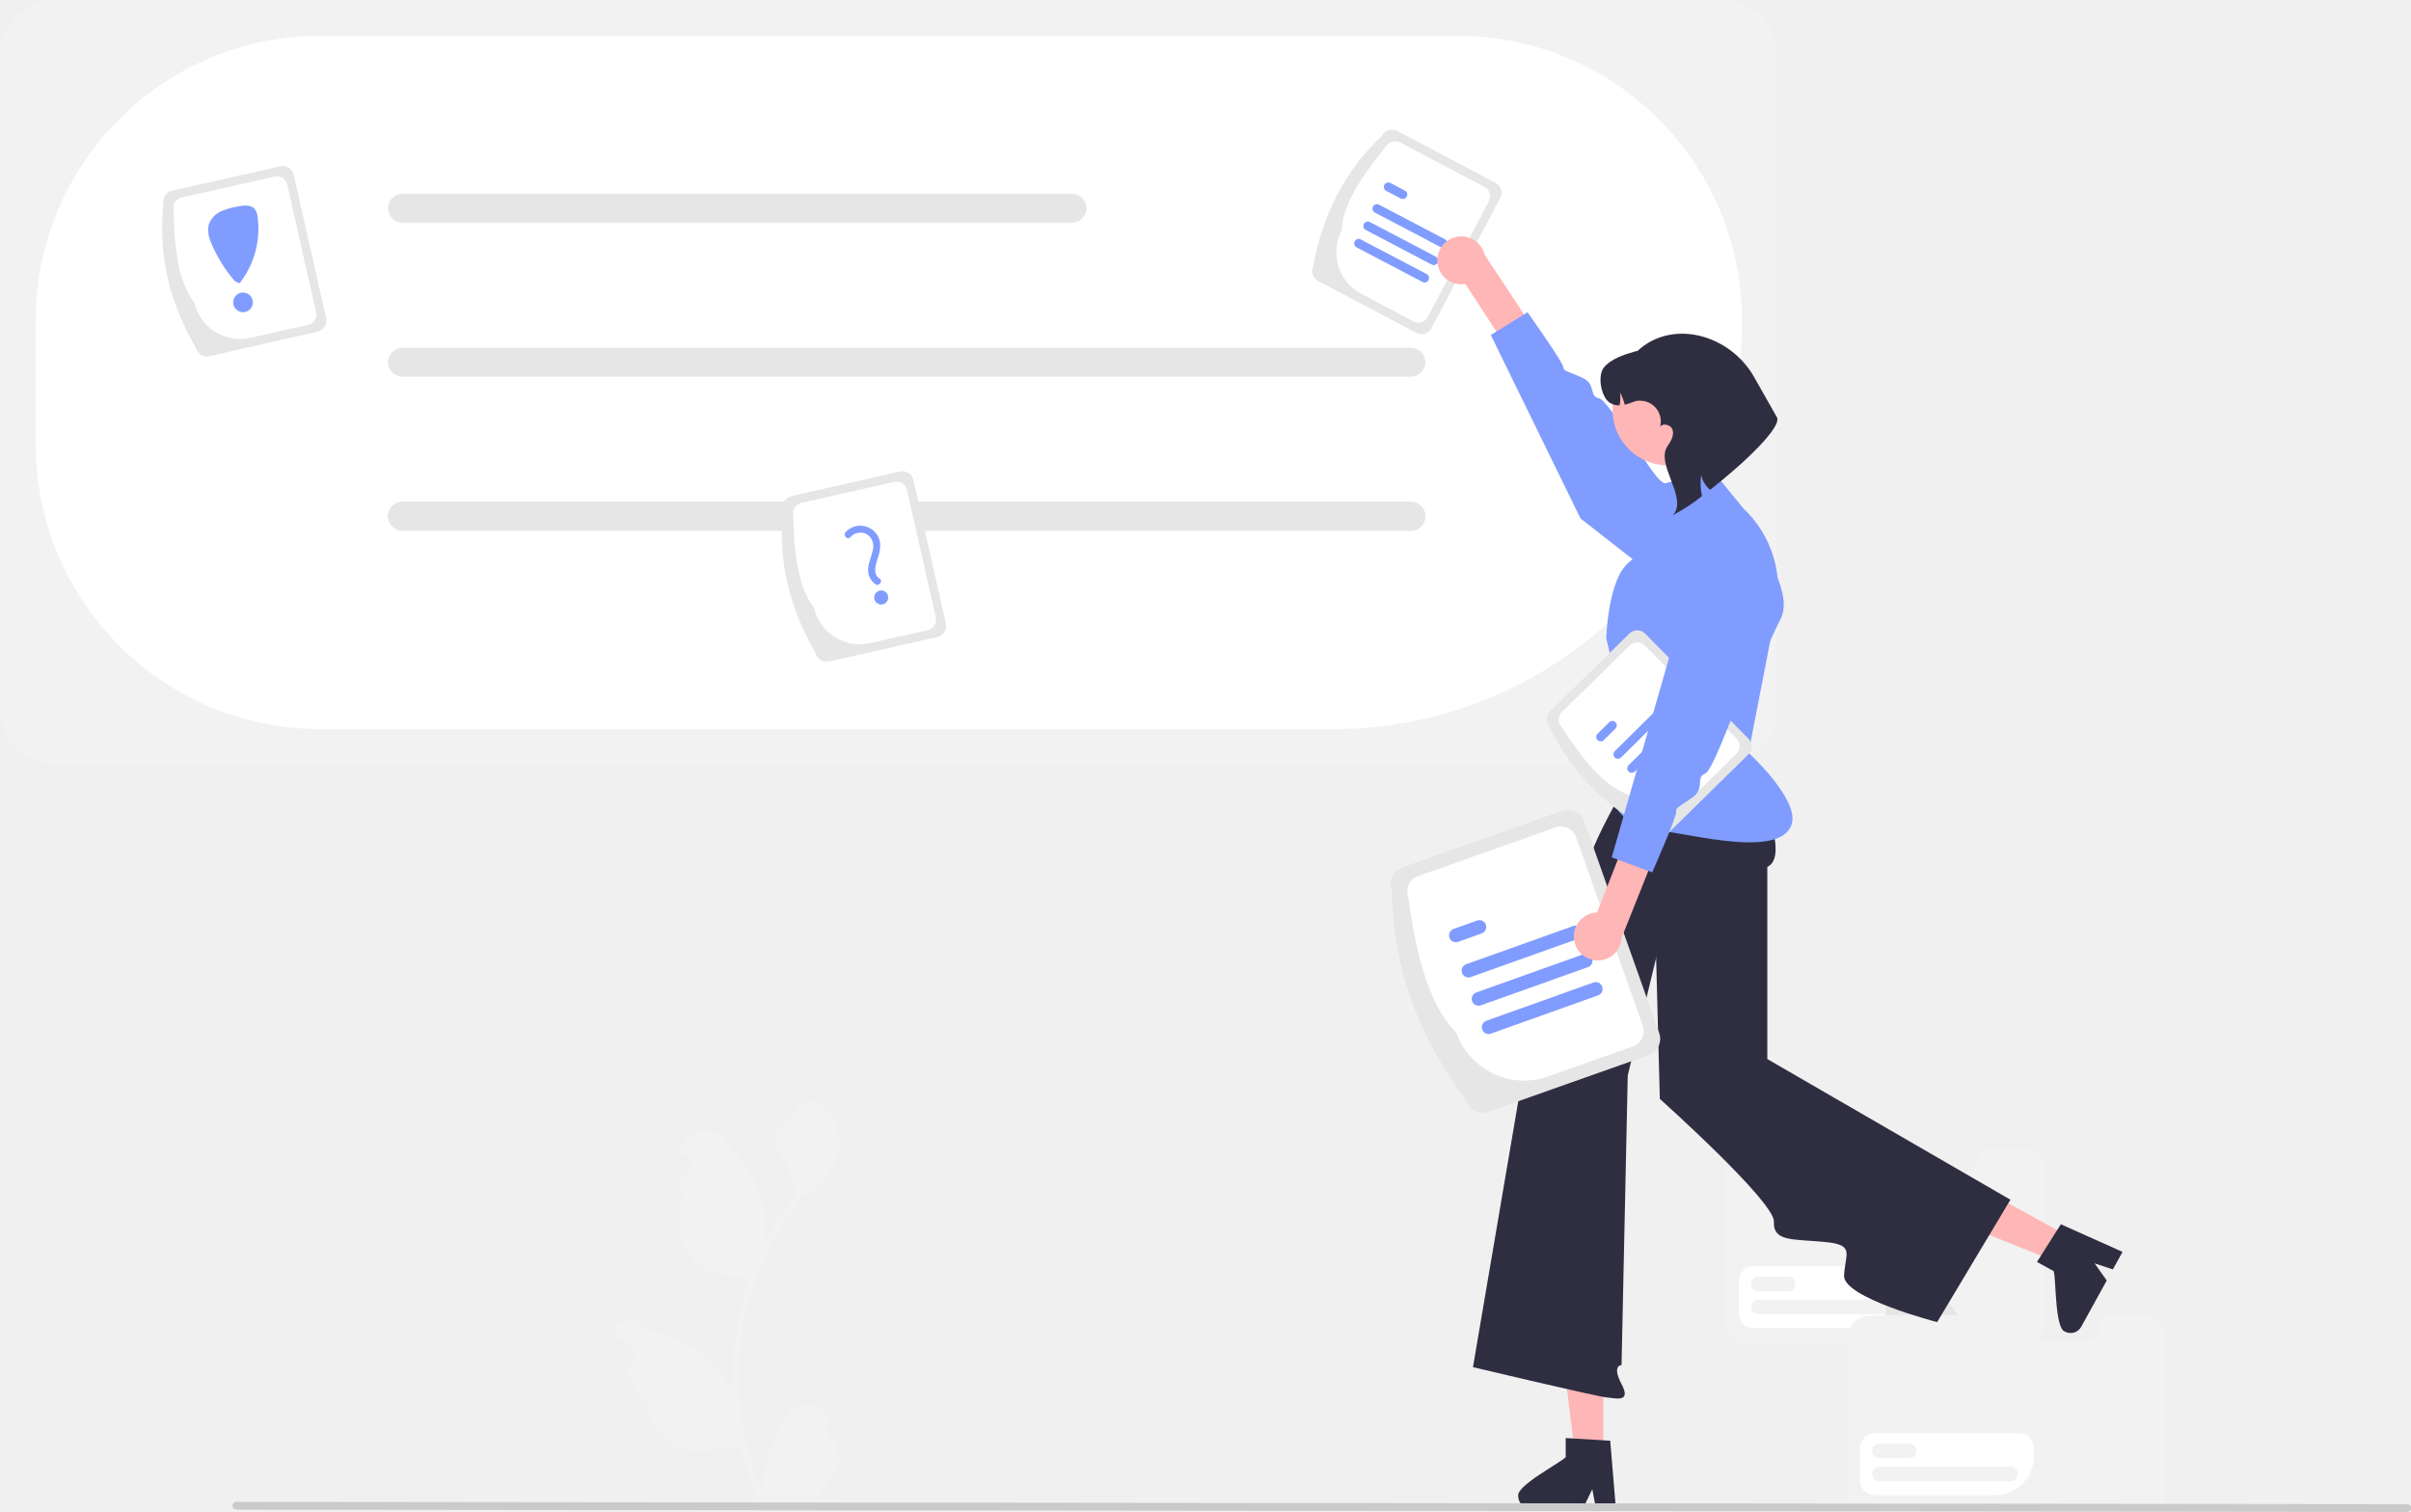
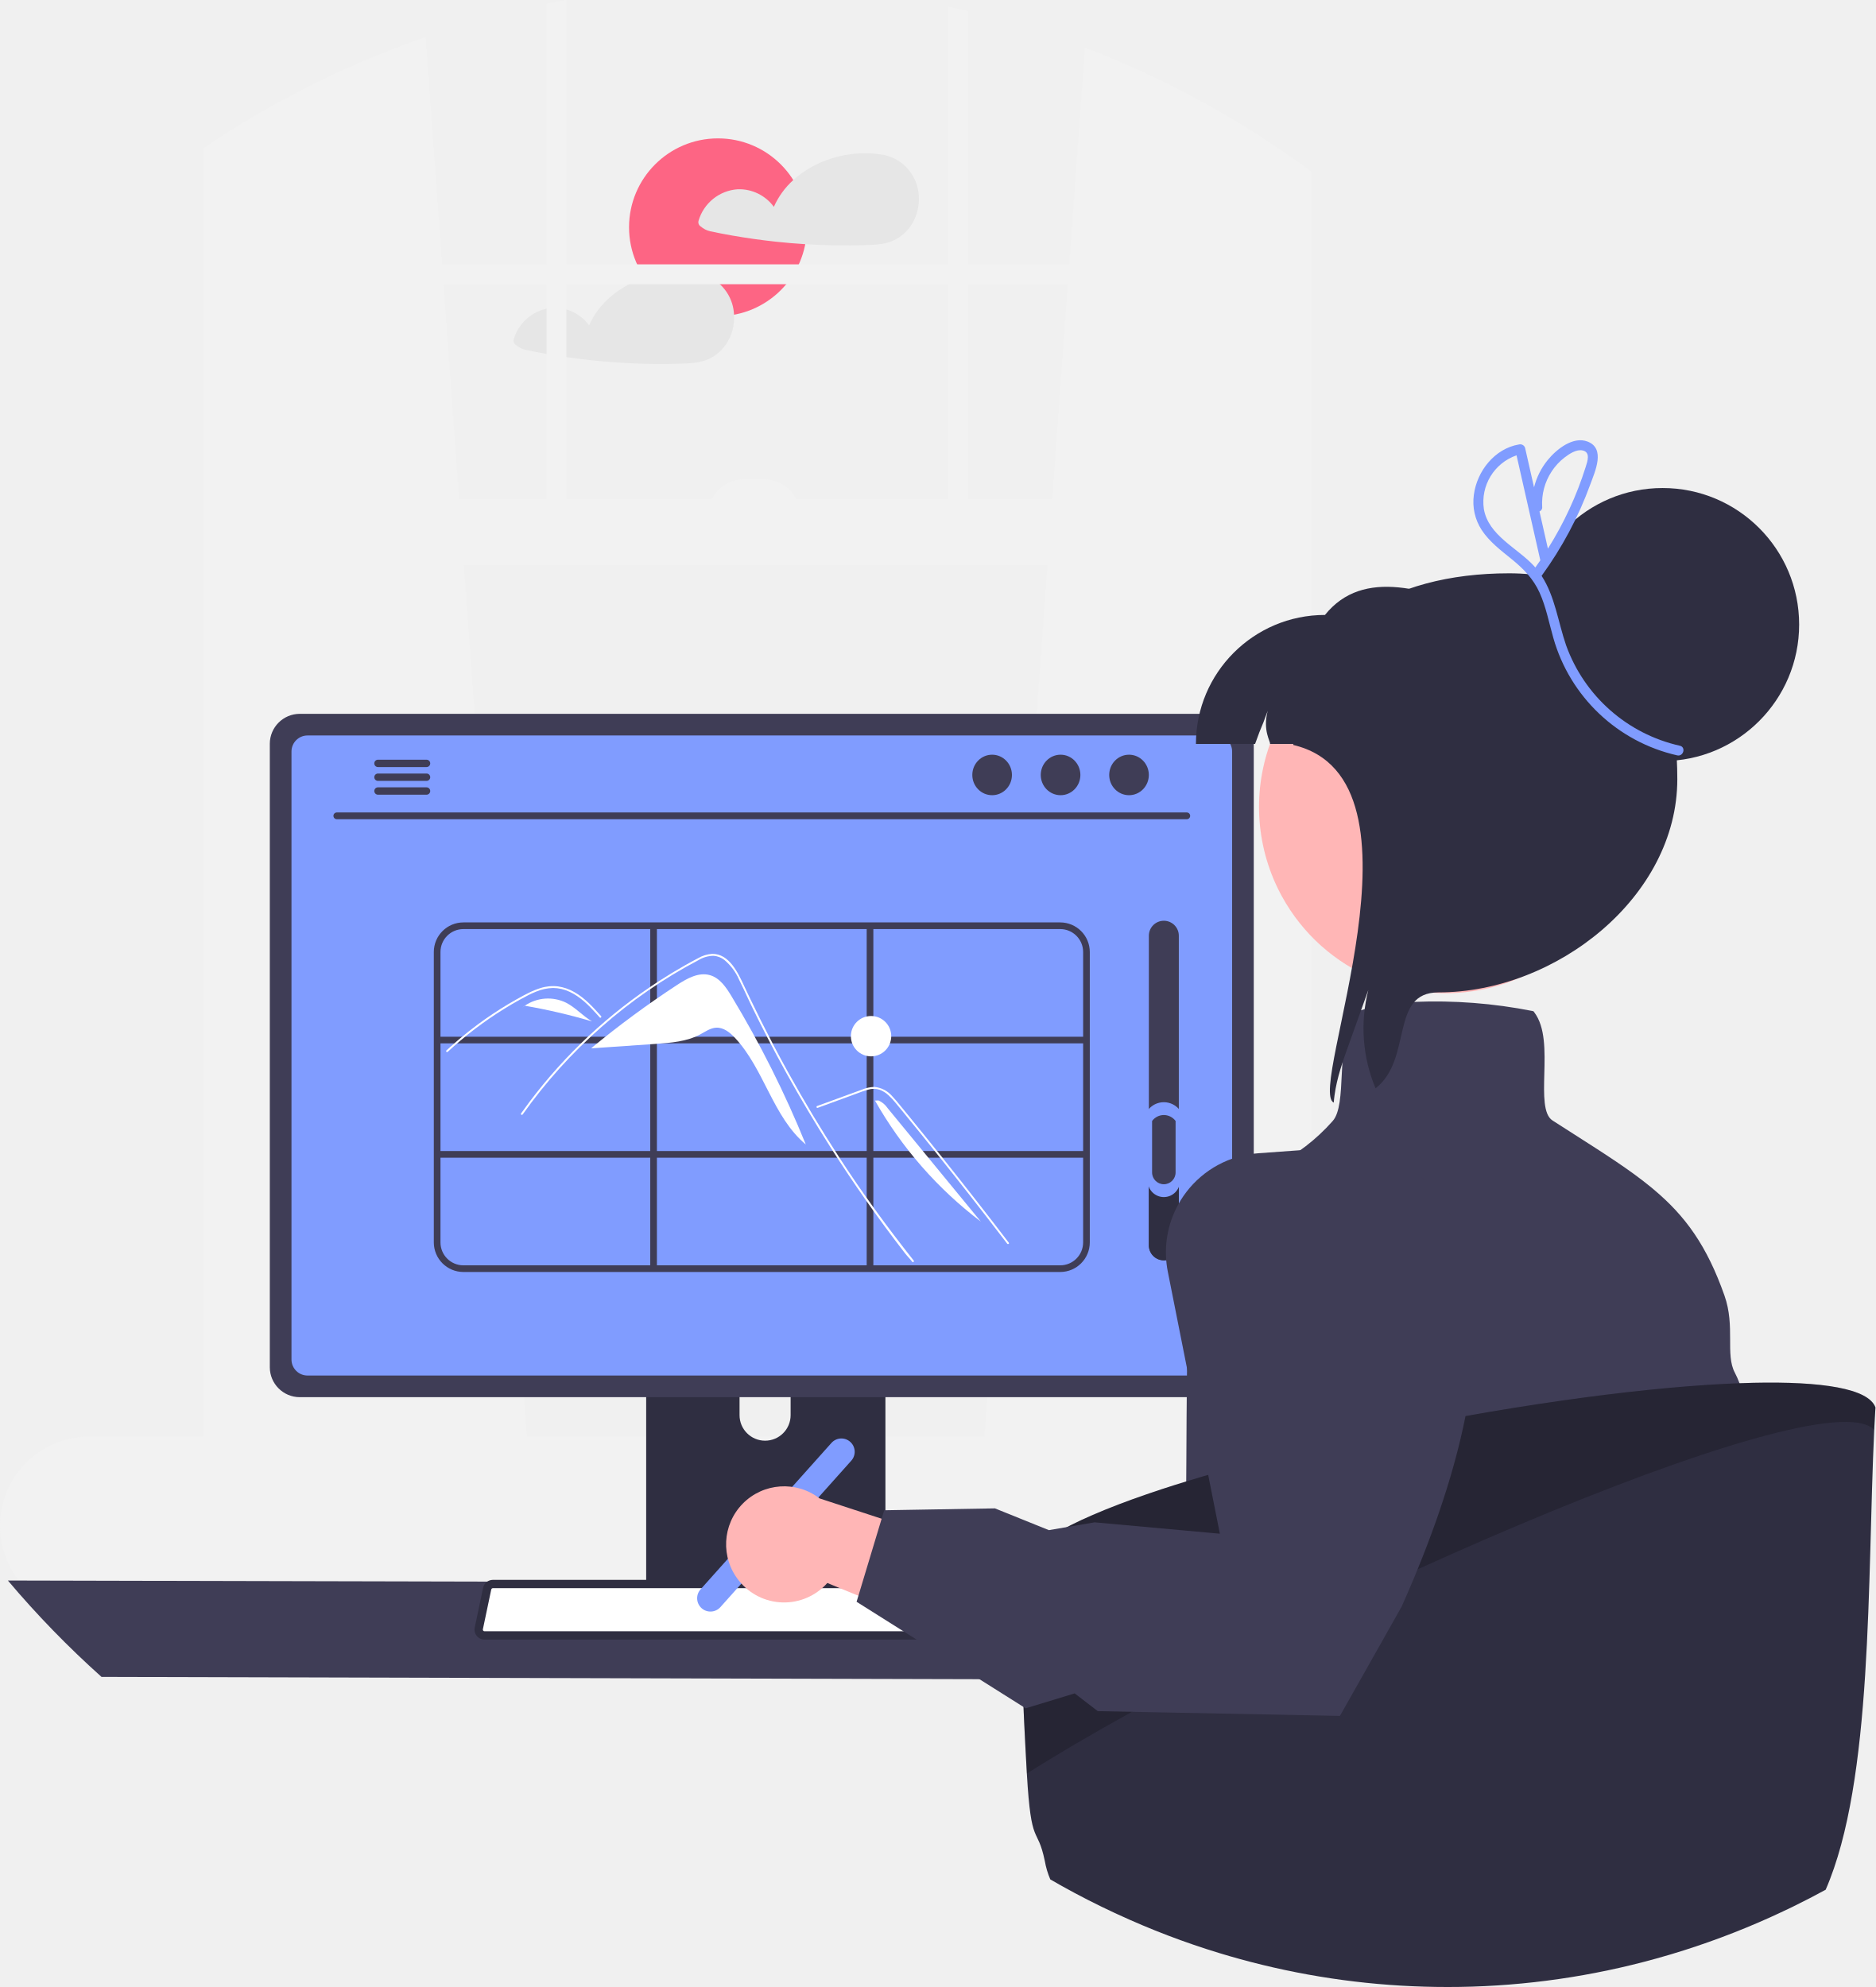
- <svg xmlns="http://www.w3.org/2000/svg" data-name="Layer 1" width="736.078" height="461.657" viewBox="0 0 736.078 461.657">
-   <path d="M486.922,658.335a2.807,2.807,0,0,1-2.035-4.866l.192-.765q-.038-.092-.076-.184a7.539,7.539,0,0,0-13.907.052c-2.275,5.478-5.17,10.966-5.883,16.758a22.304,22.304,0,0,0,.392,7.671A89.419,89.419,0,0,1,457.471,639.862a86.307,86.307,0,0,1,.535-9.628q.443-3.931,1.231-7.807a90.456,90.456,0,0,1,17.938-38.337,24.073,24.073,0,0,0,10.012-10.387,18.363,18.363,0,0,0,1.67-5.018c-.487.064-1.838-7.359-1.47-7.815-.679-1.031-1.895-1.543-2.637-2.549-3.689-5.002-8.773-4.129-11.426,2.669-5.669,2.861-5.724,7.606-2.245,12.169,2.213,2.903,2.517,6.832,4.459,9.94-.2.256-.408.503-.607.759a91.04,91.04,0,0,0-9.502,15.054,37.846,37.846,0,0,0-2.259-17.579c-2.163-5.217-6.216-9.611-9.786-14.122-4.288-5.418-13.08-3.053-13.836,3.814q-.011.1-.021.199.795.449,1.557.952a3.808,3.808,0,0,1-1.535,6.93l-.078.012a37.89,37.89,0,0,0,.999,5.665c-4.579,17.71,5.307,24.16,19.424,24.45.312.16.615.32.927.471a92.926,92.926,0,0,0-5.002,23.539,88.137,88.137,0,0,0,.064,14.231l-.024-.168a23.289,23.289,0,0,0-7.95-13.448c-6.118-5.026-14.762-6.877-21.363-10.916a4.371,4.371,0,0,0-6.694,4.252q.013.088.027.176a25.578,25.578,0,0,1,2.868,1.382q.795.449,1.557.952a3.808,3.808,0,0,1-1.535,6.93l-.078.012c-.056.008-.104.016-.16.024a37.923,37.923,0,0,0,6.975,10.923c2.863,15.46,15.162,16.927,28.318,12.425h.008a92.897,92.897,0,0,0,6.24,18.218h22.293c.08-.248.152-.503.224-.751a25.329,25.329,0,0,1-6.169-.367c1.654-2.03,3.308-4.075,4.962-6.105a1.384,1.384,0,0,0,.104-.12c.839-1.039,1.686-2.069,2.525-3.108l0-.001a37.101,37.101,0,0,0-1.087-9.451Z" transform="translate(-231.9609 -219.1716)" fill="#f2f2f2" />
-   <path d="M757.623,452.7H249.053a17.112,17.112,0,0,1-17.092-17.092V236.264a17.112,17.112,0,0,1,17.092-17.092H757.623a17.112,17.112,0,0,1,17.092,17.092V435.608A17.112,17.112,0,0,1,757.623,452.7Z" transform="translate(-231.9609 -219.1716)" fill="#f2f2f2" />
-   <path d="M639.013,441.799H329.781a87.014,87.014,0,0,1-86.916-86.916V316.998a87.015,87.015,0,0,1,86.916-86.917h347.118a87.015,87.015,0,0,1,86.916,86.917A124.943,124.943,0,0,1,639.013,441.799Z" transform="translate(-231.9609 -219.1716)" fill="#fff" />
-   <path d="M559.244,287.147H354.837a4.408,4.408,0,1,1,0-8.816H559.244a4.408,4.408,0,0,1,0,8.816Z" transform="translate(-231.9609 -219.1716)" fill="#e6e6e6" />
-   <path d="M662.718,334.178H354.837a4.408,4.408,0,1,1,0-8.816H662.718a4.408,4.408,0,0,1,0,8.816Z" transform="translate(-231.9609 -219.1716)" fill="#e6e6e6" />
-   <path d="M662.718,381.209H354.837a4.408,4.408,0,1,1,0-8.816H662.718a4.408,4.408,0,0,1,0,8.816Z" transform="translate(-231.9609 -219.1716)" fill="#e6e6e6" />
-   <path d="M662.718,381.209H354.837a4.408,4.408,0,1,1,0-8.816H662.718a4.408,4.408,0,0,1,0,8.816Z" transform="translate(-231.9609 -219.1716)" fill="#e6e6e6" />
-   <path d="M632.917,300.312c2.819-15.362,9.407-28.812,20.99-39.729a3.434,3.434,0,0,1,4.635-1.431l30.004,15.852a3.434,3.434,0,0,1,1.431,4.635l-20.99,39.729a3.434,3.434,0,0,1-4.635,1.431l-30.004-15.852A3.434,3.434,0,0,1,632.917,300.312Z" transform="translate(-231.9609 -219.1716)" fill="#e6e6e6" />
-   <path d="M641.559,289.528c.371-8.019,6.219-16.694,13.494-25.541a3.216,3.216,0,0,1,4.341-1.34l25.786,13.623a3.216,3.216,0,0,1,1.34,4.341l-18.678,35.353a3.216,3.216,0,0,1-4.341,1.34l-15.974-8.439A14.326,14.326,0,0,1,641.559,289.528Z" transform="translate(-231.9609 -219.1716)" fill="#fff" />
-   <path d="M671.838,294.644l-20.136-10.567a1.364,1.364,0,0,1,1.268-2.416l20.136,10.567a1.364,1.364,0,0,1-1.268,2.416Z" transform="translate(-231.9609 -219.1716)" fill="#809cff" />
-   <path d="M659.609,279.777l-4.43-2.325a1.364,1.364,0,1,1,1.268-2.416l4.43,2.325a1.364,1.364,0,0,1-1.268,2.416Z" transform="translate(-231.9609 -219.1716)" fill="#809cff" />
-   <path d="M666.263,305.267l-20.136-10.567a1.364,1.364,0,0,1,1.268-2.416l20.136,10.567a1.364,1.364,0,0,1-1.268,2.416Z" transform="translate(-231.9609 -219.1716)" fill="#809cff" />
-   <path d="M669.051,299.956l-20.136-10.567a1.364,1.364,0,1,1,1.268-2.416l20.136,10.567a1.364,1.364,0,0,1-1.268,2.416Z" transform="translate(-231.9609 -219.1716)" fill="#809cff" />
-   <path d="M849.883,569.915H839.467a3.75,3.75,0,0,0-3.75,3.75h0a3.75,3.75,0,0,1-3.75,3.75H797.243a3.75,3.75,0,0,1-3.75-3.75l-.687-3.802.045.051-.045-.051-6.294-8.024a2.184,2.184,0,0,0-1.749-.85H772.96a2.225,2.225,0,0,0-2.223,2.223l-.244,6.651h-4.462a7.137,7.137,0,0,0-7.137,7.137v46.484a6.334,6.334,0,0,0,6.334,6.334h84.655a6.34,6.34,0,0,0,6.332-6.334V576.247A6.332,6.332,0,0,0,849.883,569.915Z" transform="translate(-231.9609 -219.1716)" fill="#f2f2f2" />
-   <path d="M792.81,569.692H770.737v-6.651a2.225,2.225,0,0,1,2.223-2.223h11.804a2.184,2.184,0,0,1,1.749.85Z" transform="translate(-231.9609 -219.1716)" fill="#e6e6e6" />
-   <path d="M804.112,624.704H767.255a4.405,4.405,0,0,1-4.401-4.401v-10.08a4.405,4.405,0,0,1,4.401-4.401H811.492a4.405,4.405,0,0,1,4.401,4.401v2.7A11.794,11.794,0,0,1,804.112,624.704Z" transform="translate(-231.9609 -219.1716)" fill="#fff" />
-   <path d="M777.865,613.426h-9.097a2.231,2.231,0,1,1,0-4.463h9.097a2.231,2.231,0,1,1,0,4.463Z" transform="translate(-231.9609 -219.1716)" fill="#f2f2f2" />
-   <path d="M808.76,620.463H768.768a2.231,2.231,0,1,1,0-4.463h39.993a2.231,2.231,0,1,1,0,4.463Z" transform="translate(-231.9609 -219.1716)" fill="#f2f2f2" />
-   <path d="M886.883,620.915H876.467a3.75,3.75,0,0,0-3.75,3.75h0a3.75,3.75,0,0,1-3.75,3.75H834.243a3.75,3.75,0,0,1-3.75-3.75l-.687-3.802.045.051-.045-.051-6.294-8.024a2.184,2.184,0,0,0-1.749-.85H809.96a2.225,2.225,0,0,0-2.223,2.223l-.244,6.651h-4.462a7.137,7.137,0,0,0-7.137,7.137v46.484a6.334,6.334,0,0,0,6.334,6.334h84.655a6.34,6.34,0,0,0,6.332-6.334V627.247A6.332,6.332,0,0,0,886.883,620.915Z" transform="translate(-231.9609 -219.1716)" fill="#f2f2f2" />
-   <path d="M829.81,620.692H807.737v-6.651a2.225,2.225,0,0,1,2.223-2.223h11.804a2.184,2.184,0,0,1,1.749.85Z" transform="translate(-231.9609 -219.1716)" fill="#e6e6e6" />
-   <path d="M841.112,675.704H804.255a4.405,4.405,0,0,1-4.401-4.401v-10.08a4.405,4.405,0,0,1,4.401-4.401H848.492a4.405,4.405,0,0,1,4.401,4.401v2.7A11.794,11.794,0,0,1,841.112,675.704Z" transform="translate(-231.9609 -219.1716)" fill="#fff" />
-   <path d="M814.865,664.426h-9.097a2.231,2.231,0,1,1,0-4.463h9.097a2.231,2.231,0,1,1,0,4.463Z" transform="translate(-231.9609 -219.1716)" fill="#f2f2f2" />
-   <path d="M845.76,671.463H805.768a2.231,2.231,0,1,1,0-4.463h39.993a2.231,2.231,0,1,1,0,4.463Z" transform="translate(-231.9609 -219.1716)" fill="#f2f2f2" />
-   <polygon points="489.468 444.144 480.868 444.143 476.777 410.972 489.47 410.972 489.468 444.144" fill="#ffb6b6" />
-   <path d="M695.472,676.004a3.658,3.658,0,0,0,3.635,3.642h16.189l.502-1.04,2.29-4.725.887,4.725.196,1.04H725.277l-.087-1.047-1.628-19.526-2.13-.131-9.203-.545-2.261-.138v5.83C708.252,665.914,694.788,672.813,695.472,676.004Z" transform="translate(-231.9609 -219.1716)" fill="#2f2e41" />
-   <polygon points="631.857 377.722 627.7 385.251 596.682 372.802 602.817 361.69 631.857 377.722" fill="#ffb6b6" />
-   <path d="M862.382,625.751a3.658,3.658,0,0,0,4.945-1.422l7.824-14.173-.668-.942-3.03-4.288,4.565,1.507,1.005.331,2.951-5.346-.959-.43L861.134,592.977l-1.144,1.802-4.925,7.794-1.214,1.913,5.104,2.818C859.725,609.686,859.258,624.807,862.382,625.751Z" transform="translate(-231.9609 -219.1716)" fill="#2f2e41" />
-   <path d="M735.819,444.687,768.314,458.484s10.396,22.195,3.207,25.375v58.677l74.222,42.955-22.372,37.369s-28.716-7.417-28.416-14.189,3.61-9.45-6.249-10.32-15.445-.144-15.177-6.187-34.822-37.464-34.822-37.464Z" transform="translate(-231.9609 -219.1716)" fill="#2f2e41" />
-   <path d="M743.604,455.952l-8.239-9.257s-18.505,30.386-18.436,36.627-15.708,38.428-15.708,38.428L681.656,636.611s37.735,8.97,40.64,9.218,7.805,1.779,4.724-4.035,0-5.814,0-5.814l1.893-88.434,14.689-60.824Z" transform="translate(-231.9609 -219.1716)" fill="#2f2e41" />
-   <path d="M739.283,366.974l15.778-3.787,9.124,11.191,0,0a33.871,33.871,0,0,1,10.043,31.117l-8.438,43.522s15.146,13.884,13.253,21.457c-3.071,12.283-36.937,1.436-42.766,2.296s-13.402-8.572-14.664-13.954,3.886-18.299,5.68-18.004-4.949-26.72-4.949-26.72.532-18.088,6.843-23.137a34.934,34.934,0,0,0,9.238-11.569Z" transform="translate(-231.9609 -219.1716)" fill="#809cff" />
-   <path d="M670.783,298.738a7.326,7.326,0,0,0,8.579,7.134l19.86,30.642,9.826-3.409L685.194,296.883a7.316,7.316,0,0,0-14.411,1.855Z" transform="translate(-231.9609 -219.1716)" fill="#ffb6b6" />
-   <path d="M750.424,405.56s7.479-16.014,1.791-23.131-9.846-14.353-13.03-16.313S723.314,341.463,720.116,340.785s-.713-4.357-5.178-6.331-5.747-1.989-5.733-3.271-10.888-16.677-10.888-16.677l-11.207,6.957L714.487,377.468Z" transform="translate(-231.9609 -219.1716)" fill="#809cff" />
-   <path d="M679.767,555.418c-14.337-19.07-22.624-40.396-22.896-64.709a5.246,5.246,0,0,1,3.192-6.688l48.869-17.291a5.246,5.246,0,0,1,6.688,3.192l22.896,64.709a5.246,5.246,0,0,1-3.192,6.688L686.455,558.61A5.246,5.246,0,0,1,679.767,555.418Z" transform="translate(-231.9609 -219.1716)" fill="#e6e6e6" />
-   <path d="M676.601,534.547c-8.623-8.719-12.314-24.269-14.719-41.601a4.913,4.913,0,0,1,2.989-6.263l41.999-14.86a4.913,4.913,0,0,1,6.264,2.989l20.374,57.582a4.913,4.913,0,0,1-2.99,6.263l-26.018,9.206A21.884,21.884,0,0,1,676.601,534.547Z" transform="translate(-231.9609 -219.1716)" fill="#fff" />
-   <path d="M713.696,505.832l-32.716,11.678a2.084,2.084,0,0,1-1.401-3.926l32.716-11.678a2.084,2.084,0,1,1,1.401,3.926Z" transform="translate(-231.9609 -219.1716)" fill="#809cff" />
-   <path d="M684.334,504.175l-7.198,2.569a2.084,2.084,0,0,1-1.401-3.926l7.198-2.569a2.084,2.084,0,0,1,1.401,3.926Z" transform="translate(-231.9609 -219.1716)" fill="#809cff" />
-   <path d="M719.856,523.091l-32.716,11.678a2.084,2.084,0,1,1-1.401-3.926l32.716-11.678a2.084,2.084,0,1,1,1.401,3.926Z" transform="translate(-231.9609 -219.1716)" fill="#809cff" />
-   <path d="M716.776,514.461l-32.716,11.678a2.084,2.084,0,1,1-1.401-3.926l32.716-11.678a2.084,2.084,0,0,1,1.401,3.926Z" transform="translate(-231.9609 -219.1716)" fill="#809cff" />
-   <circle cx="509.235" cy="125.157" r="16.939" fill="#ffb6b6" />
-   <path d="M723.384,342.118a4.918,4.918,0,0,0,3.051.815,12.398,12.398,0,0,0,.118-3.934,15.11,15.11,0,0,1,1.437,3.732c3.012-.658,2.879-1.554,5.983-1.085a6.35,6.35,0,0,1,4.797,7.955c.658-1.44,3.389-.785,3.85.862.48,1.734-.577,3.486-1.589,4.974-3.615,5.319,5.734,15.124,2.119,20.443l-.503.601a54.065,54.065,0,0,0,8.927-5.831,17.475,17.475,0,0,1-.243-6.403,8.167,8.167,0,0,0,2.734,4.486c10.228-8.02,22.531-19.566,20.269-22.368l-6.885-12.136c-7.236-12.748-24.686-17.869-35.498-7.97-.283.264-.923.089-1.208.367-3.106.805-7.082,2.263-9.112,4.746C719.609,333.859,720.729,340.326,723.384,342.118Z" transform="translate(-231.9609 -219.1716)" fill="#2f2e41" />
-   <path d="M736.636,473.297c-13.782-7.348-24.597-17.708-31.484-32.058a3.434,3.434,0,0,1,.044-4.851l24.211-23.777a3.434,3.434,0,0,1,4.851.044l31.484,32.058a3.434,3.434,0,0,1-.044,4.851l-24.211,23.777A3.434,3.434,0,0,1,736.636,473.297Z" transform="translate(-231.9609 -219.1716)" fill="#e6e6e6" />
-   <path d="M728.984,461.791c-7.528-2.787-14.019-10.992-20.241-20.61a3.216,3.216,0,0,1,.041-4.543l20.807-20.435a3.216,3.216,0,0,1,4.543.041L762.151,444.771a3.216,3.216,0,0,1-.041,4.543l-12.89,12.659A14.326,14.326,0,0,1,728.984,461.791Z" transform="translate(-231.9609 -219.1716)" fill="#fff" />
-   <path d="M743.049,434.493,726.869,450.471a1.364,1.364,0,1,1-1.917-1.942l16.18-15.979a1.364,1.364,0,1,1,1.917,1.942Z" transform="translate(-231.9609 -219.1716)" fill="#809cff" />
-   <path d="M725.171,441.632l-3.56,3.515a1.364,1.364,0,0,1-1.917-1.942l3.56-3.515a1.364,1.364,0,1,1,1.917,1.942Z" transform="translate(-231.9609 -219.1716)" fill="#809cff" />
-   <path d="M751.478,443.028l-16.18,15.979a1.364,1.364,0,1,1-1.917-1.942l16.18-15.979a1.364,1.364,0,1,1,1.917,1.942Z" transform="translate(-231.9609 -219.1716)" fill="#809cff" />
-   <path d="M747.264,438.76,731.084,454.739a1.364,1.364,0,1,1-1.917-1.942l16.18-15.979a1.364,1.364,0,0,1,1.917,1.942Z" transform="translate(-231.9609 -219.1716)" fill="#809cff" />
-   <path d="M712.578,506.5a7.326,7.326,0,0,1,6.974-8.709l13.312-34.002,10.31,1.37-16.106,40.27a7.316,7.316,0,0,1-14.49,1.073Z" transform="translate(-231.9609 -219.1716)" fill="#ffb6b6" />
-   <path d="M769.18,385.877s10.538,14.189,6.393,22.302-6.768,16.036-9.494,18.594-10.605,27.336-13.602,28.641.175,4.411-3.804,7.241-5.232,3.101-4.96,4.354-7.323,18.521-7.323,18.521l-12.374-4.568,26.351-91.658Z" transform="translate(-231.9609 -219.1716)" fill="#809cff" />
-   <path d="M966.848,680.828l-662.75-.693a1.191,1.191,0,0,1,0-2.381l662.75.693a1.191,1.191,0,1,1,0,2.381Z" transform="translate(-231.9609 -219.1716)" fill="#cacaca" />
-   <path d="M480.944,418.553c-7.848-13.503-11.589-28.006-9.889-43.831a3.434,3.434,0,0,1,2.591-4.101l33.102-7.468a3.434,3.434,0,0,1,4.101,2.591l9.889,43.831a3.434,3.434,0,0,1-2.591,4.101l-33.102,7.468A3.434,3.434,0,0,1,480.944,418.553Z" transform="translate(-231.9609 -219.1716)" fill="#e6e6e6" />
-   <path d="M480.496,404.741c-4.932-6.333-6.132-16.727-6.357-28.179a3.216,3.216,0,0,1,2.427-3.841l28.449-6.418a3.216,3.216,0,0,1,3.841,2.427l8.799,39.004a3.216,3.216,0,0,1-2.427,3.841l-17.623,3.976A14.326,14.326,0,0,1,480.496,404.741Z" transform="translate(-231.9609 -219.1716)" fill="#fff" />
-   <path d="M491.562,383.212a4.099,4.099,0,0,1,4.796-1.046,4.21,4.21,0,0,1,2.147,4.577c-.312,2.063-1.39,3.941-1.487,6.053a5.202,5.202,0,0,0,2.242,4.786c1.175.714,2.384-1.053,1.203-1.77-1.942-1.18-1.29-3.773-.726-5.542.703-2.209,1.436-4.46.566-6.736a6.146,6.146,0,0,0-10.148-1.936c-.927.999.469,2.625,1.407,1.613Z" transform="translate(-231.9609 -219.1716)" fill="#809cff" />
-   <circle cx="269.029" cy="182.439" r="2.14" fill="#809cff" />
-   <path d="M291.737,325.331c-7.848-13.503-11.589-28.006-9.889-43.831a3.434,3.434,0,0,1,2.591-4.101l33.102-7.468a3.434,3.434,0,0,1,4.101,2.591l9.889,43.831a3.434,3.434,0,0,1-2.591,4.101L295.838,327.922A3.434,3.434,0,0,1,291.737,325.331Z" transform="translate(-231.9609 -219.1716)" fill="#e6e6e6" />
-   <path d="M291.289,311.519c-4.932-6.333-6.132-16.727-6.357-28.179a3.216,3.216,0,0,1,2.427-3.841l28.449-6.418a3.216,3.216,0,0,1,3.841,2.427l8.799,39.004a3.216,3.216,0,0,1-2.427,3.841l-17.623,3.976A14.326,14.326,0,0,1,291.289,311.519Z" transform="translate(-231.9609 -219.1716)" fill="#fff" />
-   <circle cx="74.197" cy="92.32" r="3" fill="#809cff" />
-   <path d="M309.743,282.999c-1.155-1.354-3.267-1.139-5.015-.806a20.659,20.659,0,0,0-5.272,1.501,6.958,6.958,0,0,0-3.689,3.877c-.698,2.141.062,4.468.974,6.527a44.039,44.039,0,0,0,6.917,10.921l1.43.662a27.011,27.011,0,0,0,5.528-20.239A4.669,4.669,0,0,0,309.743,282.999Z" transform="translate(-231.9609 -219.1716)" fill="#809cff" />
+ <svg xmlns="http://www.w3.org/2000/svg" data-name="Layer 1" width="563.232" height="596.817" viewBox="0 0 563.232 596.817">
+   <circle cx="215.615" cy="68.266" r="26.701" fill="#fd6584" />
+   <path d="M601.119,230.112a13.235,13.235,0,0,0-11.17-9.29,1.081,1.081,0,0,0-.18,0,1.418,1.418,0,0,0-.22-.05c-8.94-1.16-18.88,1.66-25.57,7.8a23.958,23.958,0,0,0-5.83,8.04,12.917,12.917,0,0,0-10.83-5.28,13.184,13.184,0,0,0-11.8,9.51,1.526,1.526,0,0,0,.69,1.69,6.673,6.673,0,0,0,2.79,1.42c2.21.47,4.44.9,6.67,1.29q6.54,1.14,13.15,1.85,4.365.465,8.75.74c6.04.38,12.11.47,18.16.28,3-.1,5.88-.2,8.62-1.52a12.798,12.798,0,0,0,4.95-4.31A14.548,14.548,0,0,0,601.119,230.112Z" transform="translate(-325.7462 -174.4889)" fill="#e6e6e6" />
+   <path d="M546.189,269.012a13.652,13.652,0,0,0-.56-3.3,13.26,13.26,0,0,0-11.18-9.29.965.965,0,0,0-.17,0,1.887,1.887,0,0,0-.23-.05,33.194,33.194,0,0,0-14.69,1.51c-7.26,2.43-13.63,7.33-16.7,14.33a12.922,12.922,0,0,0-10.84-5.28,13.183,13.183,0,0,0-11.8,9.51,1.555,1.555,0,0,0,.69,1.69,6.733,6.733,0,0,0,2.79,1.42c2.22.47,4.44.9,6.68,1.29q6.54,1.14,13.14,1.85a195.164,195.164,0,0,0,26.92,1.02c2.99-.1,5.88-.2,8.62-1.52a12.77,12.77,0,0,0,4.94-4.31A14.264,14.264,0,0,0,546.189,269.012Z" transform="translate(-325.7462 -174.4889)" fill="#e6e6e6" />
+   <path d="M743.876,605.969h-24.34V225.999c-1.64-1.21-3.29-2.41-4.96-3.58q-.495-.345-.99-.69a288.322,288.322,0,0,0-62.01-32.94l-4.72,65.1-0.0.004H616.486V177.879c-1.98-.49-3.96-.95-5.96-1.38v77.394h-114.68V174.489c-1.99.37-3.98.75-5.96,1.16v78.244H458.517l-0-.004-4.95-68.27a287.687,287.687,0,0,0-60.78,29.46c-.66.42-1.32.84-1.98,1.28-1.33.86-2.66,1.74-3.97,2.63v386.98h-34.27a26.803,26.803,0,0,0-24.89,36.79,25.54,25.54,0,0,0,1.75,3.56,27.095,27.095,0,0,0,3.02,4.18,26.76,26.76,0,0,0,20.12,9.11h391.31a26.82,26.82,0,0,0,0-53.64ZM640.316,344.271l-18.93,261.698h-137.4l-18.93-261.698Zm6.11-84.419-4.67,64.556h-25.27V259.852Zm-35.9,0v64.556H564.894a10.916,10.916,0,0,0-9.723-5.959h-5.959a10.916,10.916,0,0,0-9.723,5.959H495.846V259.852Zm-120.64,64.556h-26.27l-4.67-64.556h30.94Z" transform="translate(-325.7462 -174.4889)" fill="#f2f2f2" />
+   <path d="M328.114,649.216a289.004,289.004,0,0,0,28.12,28.95l379.58,1a289.003,289.003,0,0,0,28.12-28.95Z" transform="translate(-325.7462 -174.4889)" fill="#3f3d56" />
+   <path d="M519.804,552.406v102.56h71.85v-102.56a3.448,3.448,0,0,0-2.43-3.3,3.175,3.175,0,0,0-1.03-.16h-64.92A3.463,3.463,0,0,0,519.804,552.406Zm28.04,35.24a7.67,7.67,0,0,1,15.34,0v11.9a7.67,7.67,0,0,1-15.34,0Z" transform="translate(-325.7462 -174.4889)" fill="#2f2e41" />
+   <path d="M519.584,651.686v9.89a1.946,1.946,0,0,0,1.93,1.94h68.43a1.94,1.94,0,0,0,1.93-1.94v-9.89Z" transform="translate(-325.7462 -174.4889)" fill="#3f3d56" />
+   <path d="M406.774,397.886v187.26a9.007,9.007,0,0,0,9,9h277.5a9.007,9.007,0,0,0,9-9v-187.26a9.011,9.011,0,0,0-9-8.99h-277.5A9.012,9.012,0,0,0,406.774,397.886Z" transform="translate(-325.7462 -174.4889)" fill="#3f3d56" />
+   <path d="M413.284,400.216v182.62a4.818,4.818,0,0,0,4.81,4.81h272.87a4.818,4.818,0,0,0,4.81-4.81v-182.62a4.82,4.82,0,0,0-4.81-4.82h-272.87A4.821,4.821,0,0,0,413.284,400.216Z" transform="translate(-325.7462 -174.4889)" fill="#809cff" />
+   <path d="M468.924,665.846a2.948,2.948,0,0,0,2.32,1.11h162.34a2.987,2.987,0,0,0,2.92-3.6l-2.52-11.97a2.993,2.993,0,0,0-1.86-2.17,2.894,2.894,0,0,0-1.06-.2h-157.31a2.894,2.894,0,0,0-1.06.2,2.992,2.992,0,0,0-1.86,2.17l-2.52,11.97A2.985,2.985,0,0,0,468.924,665.846Z" transform="translate(-325.7462 -174.4889)" fill="#2f2e41" />
+   <path d="M473.754,651.516a.395.395,0,0,0-.145.025.508.508,0,0,0-.328.353l-2.521,11.977a.478.478,0,0,0,.102.396l.011.014a.449.449,0,0,0,.371.176H633.584a.467.467,0,0,0,.37-.175.459.459,0,0,0,.106-.397l-2.522-11.983a.498.498,0,0,0-.304-.349.436.436,0,0,0-.17-.035Z" transform="translate(-325.7462 -174.4889)" fill="#fff" />
+   <path d="M426.867,420.552H682.191a1.016,1.016,0,0,0,0-2.031H426.867a1.016,1.016,0,0,0,0,2.031Z" transform="translate(-325.7462 -174.4889)" fill="#3f3d56" />
+   <ellipse cx="339.064" cy="232.765" rx="5.95" ry="6.083" fill="#3f3d56" />
+   <ellipse cx="318.508" cy="232.765" rx="5.95" ry="6.083" fill="#3f3d56" />
+   <ellipse cx="297.952" cy="232.765" rx="5.95" ry="6.083" fill="#3f3d56" />
+   <path d="M438.156,403.786a1.095,1.095,0,0,0,1.09,1.1h14.6a1.105,1.105,0,0,0,0-2.21h-14.6A1.103,1.103,0,0,0,438.156,403.786Z" transform="translate(-325.7462 -174.4889)" fill="#3f3d56" />
+   <path d="M438.156,407.936a1.095,1.095,0,0,0,1.09,1.1h14.6a1.105,1.105,0,0,0,0-2.21h-14.6A1.103,1.103,0,0,0,438.156,407.936Z" transform="translate(-325.7462 -174.4889)" fill="#3f3d56" />
+   <path d="M438.156,412.076a1.103,1.103,0,0,0,1.09,1.11h14.6a1.105,1.105,0,0,0,0-2.21h-14.6A1.095,1.095,0,0,0,438.156,412.076Z" transform="translate(-325.7462 -174.4889)" fill="#3f3d56" />
+   <path d="M644.148,451.546H464.91a8.892,8.892,0,0,0-8.881,8.881v87.237a8.892,8.892,0,0,0,8.881,8.882H644.148a8.892,8.892,0,0,0,8.881-8.882V460.428A8.892,8.892,0,0,0,644.148,451.546Zm6.881,8.881v25.452h-63v-32.333h56.119A6.889,6.889,0,0,1,651.029,460.428Zm-128,59.786v-32.334h63v32.334Zm63,2v32.333h-63v-32.333Zm-65-2h-63v-32.334h63Zm2-34.334v-32.333h63v32.333Zm65,2h63v32.334h-63Zm-123.119-34.333H521.029v32.333h-63V460.428A6.889,6.889,0,0,1,464.91,453.546ZM458.029,547.664V522.213h63v32.333H464.91A6.889,6.889,0,0,1,458.029,547.664Zm186.119,6.882H588.029v-32.333h63v25.451A6.889,6.889,0,0,1,644.148,554.546Z" transform="translate(-325.7462 -174.4889)" fill="#3f3d56" />
+   <path d="M545.419,473.695c-1.591-2.631-3.475-5.439-6.427-6.298-3.418-.995-6.93.981-9.908,2.931a288.726,288.726,0,0,0-25.695,18.932l.009.102,19.174-1.322c4.618-.318,9.394-.681,13.475-2.865,1.549-.829,3.058-1.936,4.813-2.013,2.18-.096,4.081,1.427,5.575,3.017,8.837,9.41,11.394,23.799,21.307,32.066A314.616,314.616,0,0,0,545.419,473.695Z" transform="translate(-325.7462 -174.4889)" fill="#fff" />
+   <path d="M599.736,553.506c-.977-1.234-1.376-1.523-2.34-2.768q-11.773-15.226-22.131-31.481-7.036-11.04-13.373-22.503-3.017-5.45-5.869-10.985-2.213-4.292-4.327-8.635c-.403-.827-.795-1.658-1.184-2.491-.918-1.958-1.82-3.926-2.787-5.858a16.114,16.114,0,0,0-4.47-5.989,6.098,6.098,0,0,0-3.177-1.222,8.862,8.862,0,0,0-4.599,1.318,148.048,148.048,0,0,0-29.112,20.075A151.559,151.559,0,0,0,482.714,509.22c-.209.298-.703.013-.492-.287q1.246-1.762,2.542-3.487A152.397,152.397,0,0,1,523.671,469.155q3.785-2.453,7.711-4.675c1.319-.747,2.645-1.485,3.993-2.177a9.728,9.728,0,0,1,4.234-1.312c5.137-.08,7.797,5.738,9.624,9.653q.861,1.848,1.743,3.685,3.334,6.973,6.924,13.818,2.216,4.226,4.529,8.404,7.198,13.007,15.301,25.488c7.156,11.022,14.256,20.758,22.408,31.064C600.364,553.388,599.962,553.795,599.736,553.506Z" transform="translate(-325.7462 -174.4889)" fill="#fff" />
+   <path d="M505.858,480.093c-.298-.333-.595-.665-.895-.998-2.369-2.62-4.911-5.209-8.164-6.711a11.844,11.844,0,0,0-4.962-1.15,14.161,14.161,0,0,0-5.152,1.124c-.776.31-1.534.662-2.281,1.036-.854.43-1.692.888-2.527,1.35q-2.35,1.3-4.639,2.715-4.554,2.815-8.824,6.059-2.213,1.683-4.335,3.475-1.973,1.665-3.867,3.42c-.27.249-.673-.154-.403-.403.333-.31.669-.618,1.006-.922q1.426-1.289,2.898-2.529,2.684-2.264,5.506-4.354,4.389-3.251,9.08-6.061,2.344-1.403,4.753-2.688c.485-.259.975-.511,1.472-.751a23.46,23.46,0,0,1,3.498-1.424,12.445,12.445,0,0,1,5.284-.519,13.756,13.756,0,0,1,4.875,1.686c3.194,1.785,5.671,4.546,8.082,7.24C506.505,479.962,506.103,480.367,505.858,480.093Z" transform="translate(-325.7462 -174.4889)" fill="#fff" />
+   <path d="M571.304,507.242l7.654-2.799,3.8-1.39a38.862,38.862,0,0,1,3.752-1.292,5.919,5.919,0,0,1,3.396.043,7.827,7.827,0,0,1,2.649,1.642,21.495,21.495,0,0,1,2.172,2.32c.827.994,1.643,1.999,2.461,3q5.069,6.199,10.072,12.452,5.003,6.253,9.938,12.559,4.948,6.321,9.827,12.696.598.781,1.195,1.563c.22.288.715.004.492-.288q-4.916-6.438-9.9-12.824-4.997-6.401-10.062-12.748-5.065-6.347-10.199-12.638-1.279-1.567-2.562-3.131c-.722-.879-1.435-1.768-2.227-2.587a8.025,8.025,0,0,0-5.441-2.867,10.501,10.501,0,0,0-3.701.814c-1.28.463-2.556.934-3.834,1.402l-7.707,2.819-1.927.705c-.342.125-.194.676.152.55Z" transform="translate(-325.7462 -174.4889)" fill="#fff" />
+   <path d="M495.792,475.68a12.357,12.357,0,0,0-12.445.89,177.498,177.498,0,0,1,20.194,4.713C500.786,479.669,498.631,477.139,495.792,475.68Z" transform="translate(-325.7462 -174.4889)" fill="#fff" />
+   <path d="M483.309,476.563l-.749.609c.253-.213.517-.413.787-.602Z" transform="translate(-325.7462 -174.4889)" fill="#fff" />
+   <path d="M592.265,507.27a6.371,6.371,0,0,0-2.695-2.25l-1.052.041a119.342,119.342,0,0,0,31.787,36.34Z" transform="translate(-325.7462 -174.4889)" fill="#fff" />
+   <circle cx="261.597" cy="311.227" r="6.059" fill="#fff" />
+   <path d="M675.268,553.046a4.507,4.507,0,0,0,4.5-4.5v-93a4.5,4.5,0,1,0-9,0v93A4.507,4.507,0,0,0,675.268,553.046Z" transform="translate(-325.7462 -174.4889)" fill="#3f3d56" />
+   <path d="M675.268,553.046a4.507,4.507,0,0,0,4.5-4.5v-19.72a5.581,5.581,0,0,0-9,0v19.72A4.507,4.507,0,0,0,675.268,553.046Z" transform="translate(-325.7462 -174.4889)" fill="#2f2e41" />
+   <path d="M675.268,534.046a4.847,4.847,0,0,0,4.84-4.84V507.998a6.002,6.002,0,0,0-9.679,0V529.207A4.847,4.847,0,0,0,675.268,534.046Z" transform="translate(-325.7462 -174.4889)" fill="#809cff" />
+   <path d="M675.268,530.19a3.535,3.535,0,0,0,3.53-3.53V511.191a4.378,4.378,0,0,0-7.06,0v15.469A3.535,3.535,0,0,0,675.268,530.19Z" transform="translate(-325.7462 -174.4889)" fill="#3f3d56" />
+   <path d="M536.445,657.525a4.004,4.004,0,0,1-.317-5.648L575.444,607.885a4,4,0,0,1,5.965,5.331l-39.316,43.992A4.004,4.004,0,0,1,536.445,657.525Z" transform="translate(-325.7462 -174.4889)" fill="#809cff" />
+   <path d="M862.596,729.955c0,7.29-1.72,12.87-1.51,17.33a287.268,287.268,0,0,1-36.3,13.02c-1.4.4-2.8.78-4.21,1.16-7.63-23.36-15.27-44.75-18.28-47.02-6.89-5.17-10.34,16.22-10.34,11.05,0-5.17,3.45-5.17-5.16-12.06-8.62-6.89-3.45-37.9-3.45-37.9l-12.06-31.01,13.49-49.46,17.52-64.25h17.23s.51.37,1.36,1.06c4.31,3.52,17.31,15.28,15.87,28.23-.43,3.86.53,15.08,2.2,30.02,5.08,45.11,16.75,94.15,16.75,107.09C855.706,714.445,862.596,719.615,862.596,729.955Z" transform="translate(-325.7462 -174.4889)" fill="#e6e6e6" />
+   <path d="M848.148,589.956c-.02-.05-.03-.09-.05-.13a26.641,26.641,0,0,0-1.35-3.04c-2.91-5.47.17-13.87-3.11-23.15-5.3-15.04-11.76-23.91-21.23-31.86-.28-.24-.56-.47-.85-.71l-.01-.01c-6.32-5.19-13.94-10.04-23.4-16.08-1.97-1.26-4.03-2.57-6.17-3.95-2.76-1.77-2.61-7.67-2.45-13.91.18-6.93.37-14.11-3.03-18.59l-.22-.29-.35-.09a150.437,150.437,0,0,0-35.42-2.73h-.01a69.659,69.659,0,0,0-14.93,2.19c-.36.1-.72.2-1.07.32-.27.07-.54.16-.81.25l-.22.08-.17.16c-3.29,3.29-4.05,9.19-4.41,15.34v.01q-.105,1.68-.18,3.36c-.28,5.98-.54,11.63-2.74,14.08a57.788,57.788,0,0,1-17.47,13.44c-10.33,5.1-18.5,4.94-18.62,4.94l-.95-.03-.09.94c-6.86,13.07-6.6,46.79-6.81,82.9q-.015,3.015-.04,6.06c-.12,16.82-.44,33.93-1.7,49.52-.55,6.7-1.26,13.11-2.21,19.1-4.62,29.17-25.55,4.95-35.56,24.36a24.526,24.526,0,0,0,1.65,5.55c1.15.68,2.33,1.34,3.5,2q7.785,4.335,15.86,8.09c.3.14.6.28.9.41a236.736,236.736,0,0,0,30.46,11.62c2.03.62,4.06,1.21,6.11,1.77a233.586,233.586,0,0,0,55.61,8.33,1.701,1.701,0,0,1,.23-.01,288.585,288.585,0,0,0,65.84-9.49q.45-.12.9-.24c1.41-.38,2.81-.76,4.21-1.16a287.279,287.279,0,0,0,36.3-13.02,9.238,9.238,0,0,0,.13,1.31,3.03,3.03,0,0,0,.06.42c.02-.16.04-.32.05-.48.06-.47.11-.95.16-1.43C870.608,666.426,857.898,615.756,848.148,589.956Z" transform="translate(-325.7462 -174.4889)" fill="#3f3d56" />
+   <path d="M710.714,443.689a55.983,55.983,0,1,0-2.845-47.693c-.256.641-.487,1.281-.718,1.948A55.906,55.906,0,0,0,710.714,443.689Z" transform="translate(-325.7462 -174.4889)" fill="#ffb6b6" />
+   <path d="M702.667,397.943c2.409-6.74,1.358-3.229,3.793-9.944-1.589,5.946.923,9.277.692,9.944h66.658V359.194c-19.529-7.74-38.621-14.326-50.154,0A38.751,38.751,0,0,0,684.907,397.943Z" transform="translate(-325.7462 -174.4889)" fill="#2f2e41" />
+   <path d="M726.296,505.657c.051-.718.128-1.461.231-2.178.718-5.279,2.511-10.354,4.331-15.377,1.922-5.407,3.87-10.841,5.817-16.248a46.519,46.519,0,0,0,2.178,29.523c11.251-8.765,4.152-28.806,18.862-28.806,35.366,0,71.758-28.678,71.758-64.069,0-35.366-15.172-61.814-50.538-61.814-35.392,0-64.095,16.197-64.787,51.563C757.716,408.502,718.069,502.069,726.296,505.657Z" transform="translate(-325.7462 -174.4889)" fill="#2f2e41" />
+   <circle cx="499.308" cy="187.588" r="41.004" fill="#2f2e41" />
+   <path d="M888.978,597.236q-.21,3.165-.37,6.74c-2.12,44.89-.29,105.32-14.58,138.11q-4.8,2.625-9.7,5.02-.195.09-.36.18c-.88.43-1.76.85-2.64,1.25a.3.3,0,0,1-.11.06,238.808,238.808,0,0,1-29.81,11.71c-1.25.4-2.51.78-3.77,1.16q-.405.12-.81.24a233.934,233.934,0,0,1-59.04,9.49c-1.04.03-2.06.05-3.05.07-.35.01-.69.02-1.03.02-1.12.01-2.23.02-3.35.02q-3.39,0-6.75-.1a233.586,233.586,0,0,1-55.61-8.33c-2.05-.56-4.08-1.15-6.11-1.77a236.736,236.736,0,0,1-30.46-11.62c-.3-.13-.6-.27-.9-.41q-8.07-3.75-15.86-8.09c-1.17-.66-2.35-1.32-3.5-2a24.526,24.526,0,0,1-1.65-5.55c-2.27-10.91-4.09-3.55-5.39-26.25-1.19-20.81-1.95-41.68-2.23-53.61-.09-3.18-.12-5.73-.13-7.47,1.06-7.58,18.1-16.18,42.95-24.35,2.35-.77,4.78-1.54,7.27-2.3,6.72-2.07,13.9-4.1,21.4-6.06,19.1-5,40.31-9.59,61.36-13.38,10.39-1.86,20.74-3.53,30.79-4.95,17.63-2.5,34.31-4.23,48.58-4.94,1.37-.07,2.71-.13,4.03-.17,1.42-.06,2.81-.1,4.17-.13C872.878,589.376,886.918,591.516,888.978,597.236Z" transform="translate(-325.7462 -174.4889)" fill="#2f2e41" />
+   <path d="M888.978,597.236q-.21,3.165-.37,6.74c-15.58-16.78-183.42,58.18-254.48,103.21-1.19-20.81-1.95-41.68-2.23-53.61-.09-3.18-.12-5.73-.13-7.47,1.06-7.58,18.1-16.18,42.95-24.35,2.35-.77,4.78-1.54,7.27-2.3,6.72-2.07,13.9-4.1,21.4-6.06,19.1-5,40.31-9.59,61.36-13.38,10.39-1.86,20.74-3.53,30.79-4.95,17.63-2.5,34.31-4.23,48.58-4.94,1.37-.07,2.71-.13,4.03-.17,1.42-.06,2.81-.1,4.17-.13C872.878,589.376,886.918,591.516,888.978,597.236Z" transform="translate(-325.7462 -174.4889)" opacity="0.2" />
+   <path d="M547.647,649.249a17.324,17.324,0,0,0,26.555.706l56.948,23.389-6.145-31.396-53.137-17.397A17.418,17.418,0,0,0,547.647,649.249Z" transform="translate(-325.7462 -174.4889)" fill="#ffb6b6" />
+   <path d="M737.082,518.509l-.312-.033-33.209,2.411a29.807,29.807,0,0,0-21.561,11.675,29.215,29.215,0,0,0-3.075,4.997l-.009.005a29.804,29.804,0,0,0-2.456,18.888l15.634,78.703-37.618-3.418-13.732,2.347-16.205-6.538-33.251.566-.771,2.549-6.975,23.123-.548,1.817,50.775,31.997,14.721-4.478,6.935,5.327.333.009L669.51,688.727l58.648,1.15,16.031-28.401,2.505-4.453c18.618-41.709,23.213-70.826,21.755-90.885-.764-10.599-3.214-18.655-6.181-24.727C753.096,522.648,737.727,518.667,737.082,518.509Z" transform="translate(-325.7462 -174.4889)" fill="#3f3d56" />
+   <path d="M830.24,398.481a47.347,47.347,0,0,1-34.173-30.183c-2.406-6.978-3.314-14.64-7.352-20.85a111.467,111.467,0,0,0,14.655-27.541c1.382-3.802,4.617-10.705-.868-12.797-4.37-1.667-9.335,2.356-11.926,5.529a21.057,21.057,0,0,0-4.133,8.231q-1.34-5.918-2.68-11.835a1.536,1.536,0,0,0-1.845-1.048c-7.322,1.248-12.632,8.028-13.554,15.169a15.454,15.454,0,0,0,2.356,10.522c2.352,3.578,5.796,6.144,9.074,8.81,3.486,2.836,6.44,5.856,8.314,10.003,1.948,4.31,2.825,9.027,4.117,13.552a50.208,50.208,0,0,0,37.219,35.331C831.325,401.786,832.129,398.894,830.24,398.481Zm-41.347-71.716a17.411,17.411,0,0,1,2.837-10.665,16.892,16.892,0,0,1,3.853-4.174c1.432-1.094,3.545-2.544,5.44-2.142,2.458.521,1.469,3.265.947,4.919q-1.033,3.274-2.272,6.479a106.456,106.456,0,0,1-5.59,12.107c-1.098,2.038-2.271,4.032-3.496,5.994q-1.267-5.594-2.534-11.188A1.256,1.256,0,0,0,788.893,326.766Zm-17.52.597a14.814,14.814,0,0,1,9.817-16.111q3.572,15.77,7.143,31.541c-.491.725-.998,1.439-1.507,2.152-.133-.153-.255-.311-.393-.462C781.44,339.048,772.731,335.342,771.374,327.363Z" transform="translate(-325.7462 -174.4889)" fill="#809cff" />
</svg>
